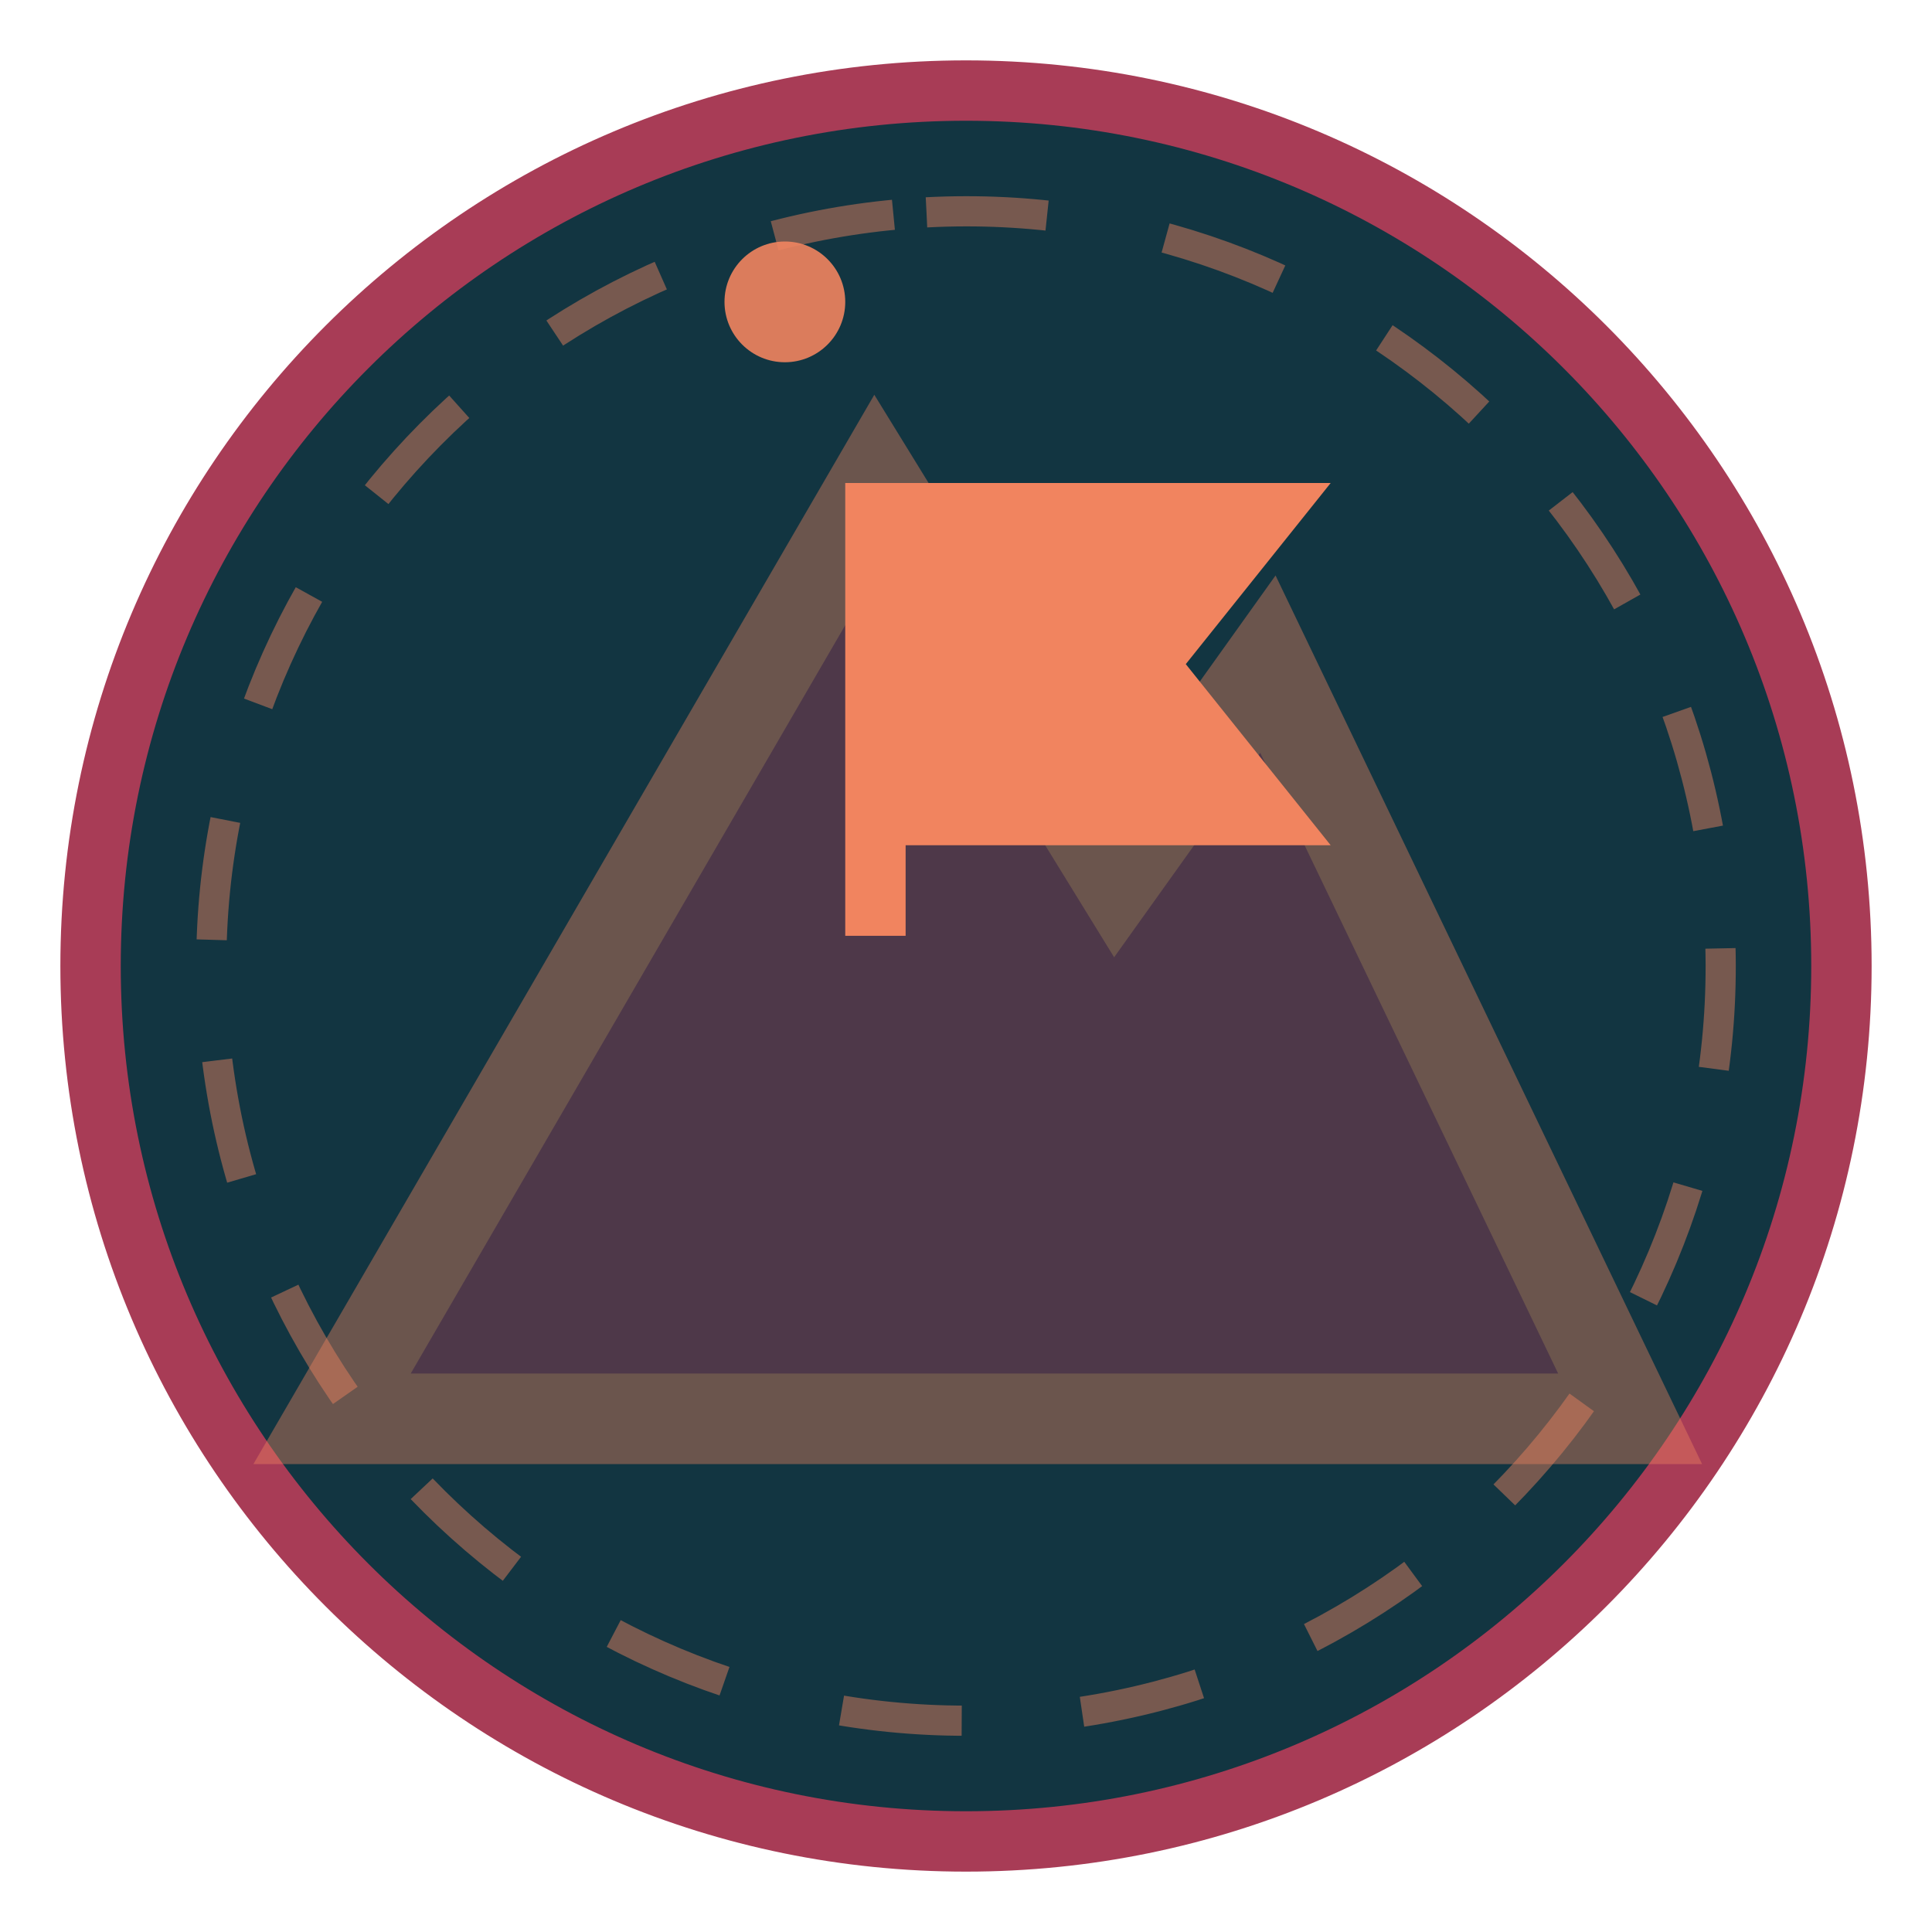
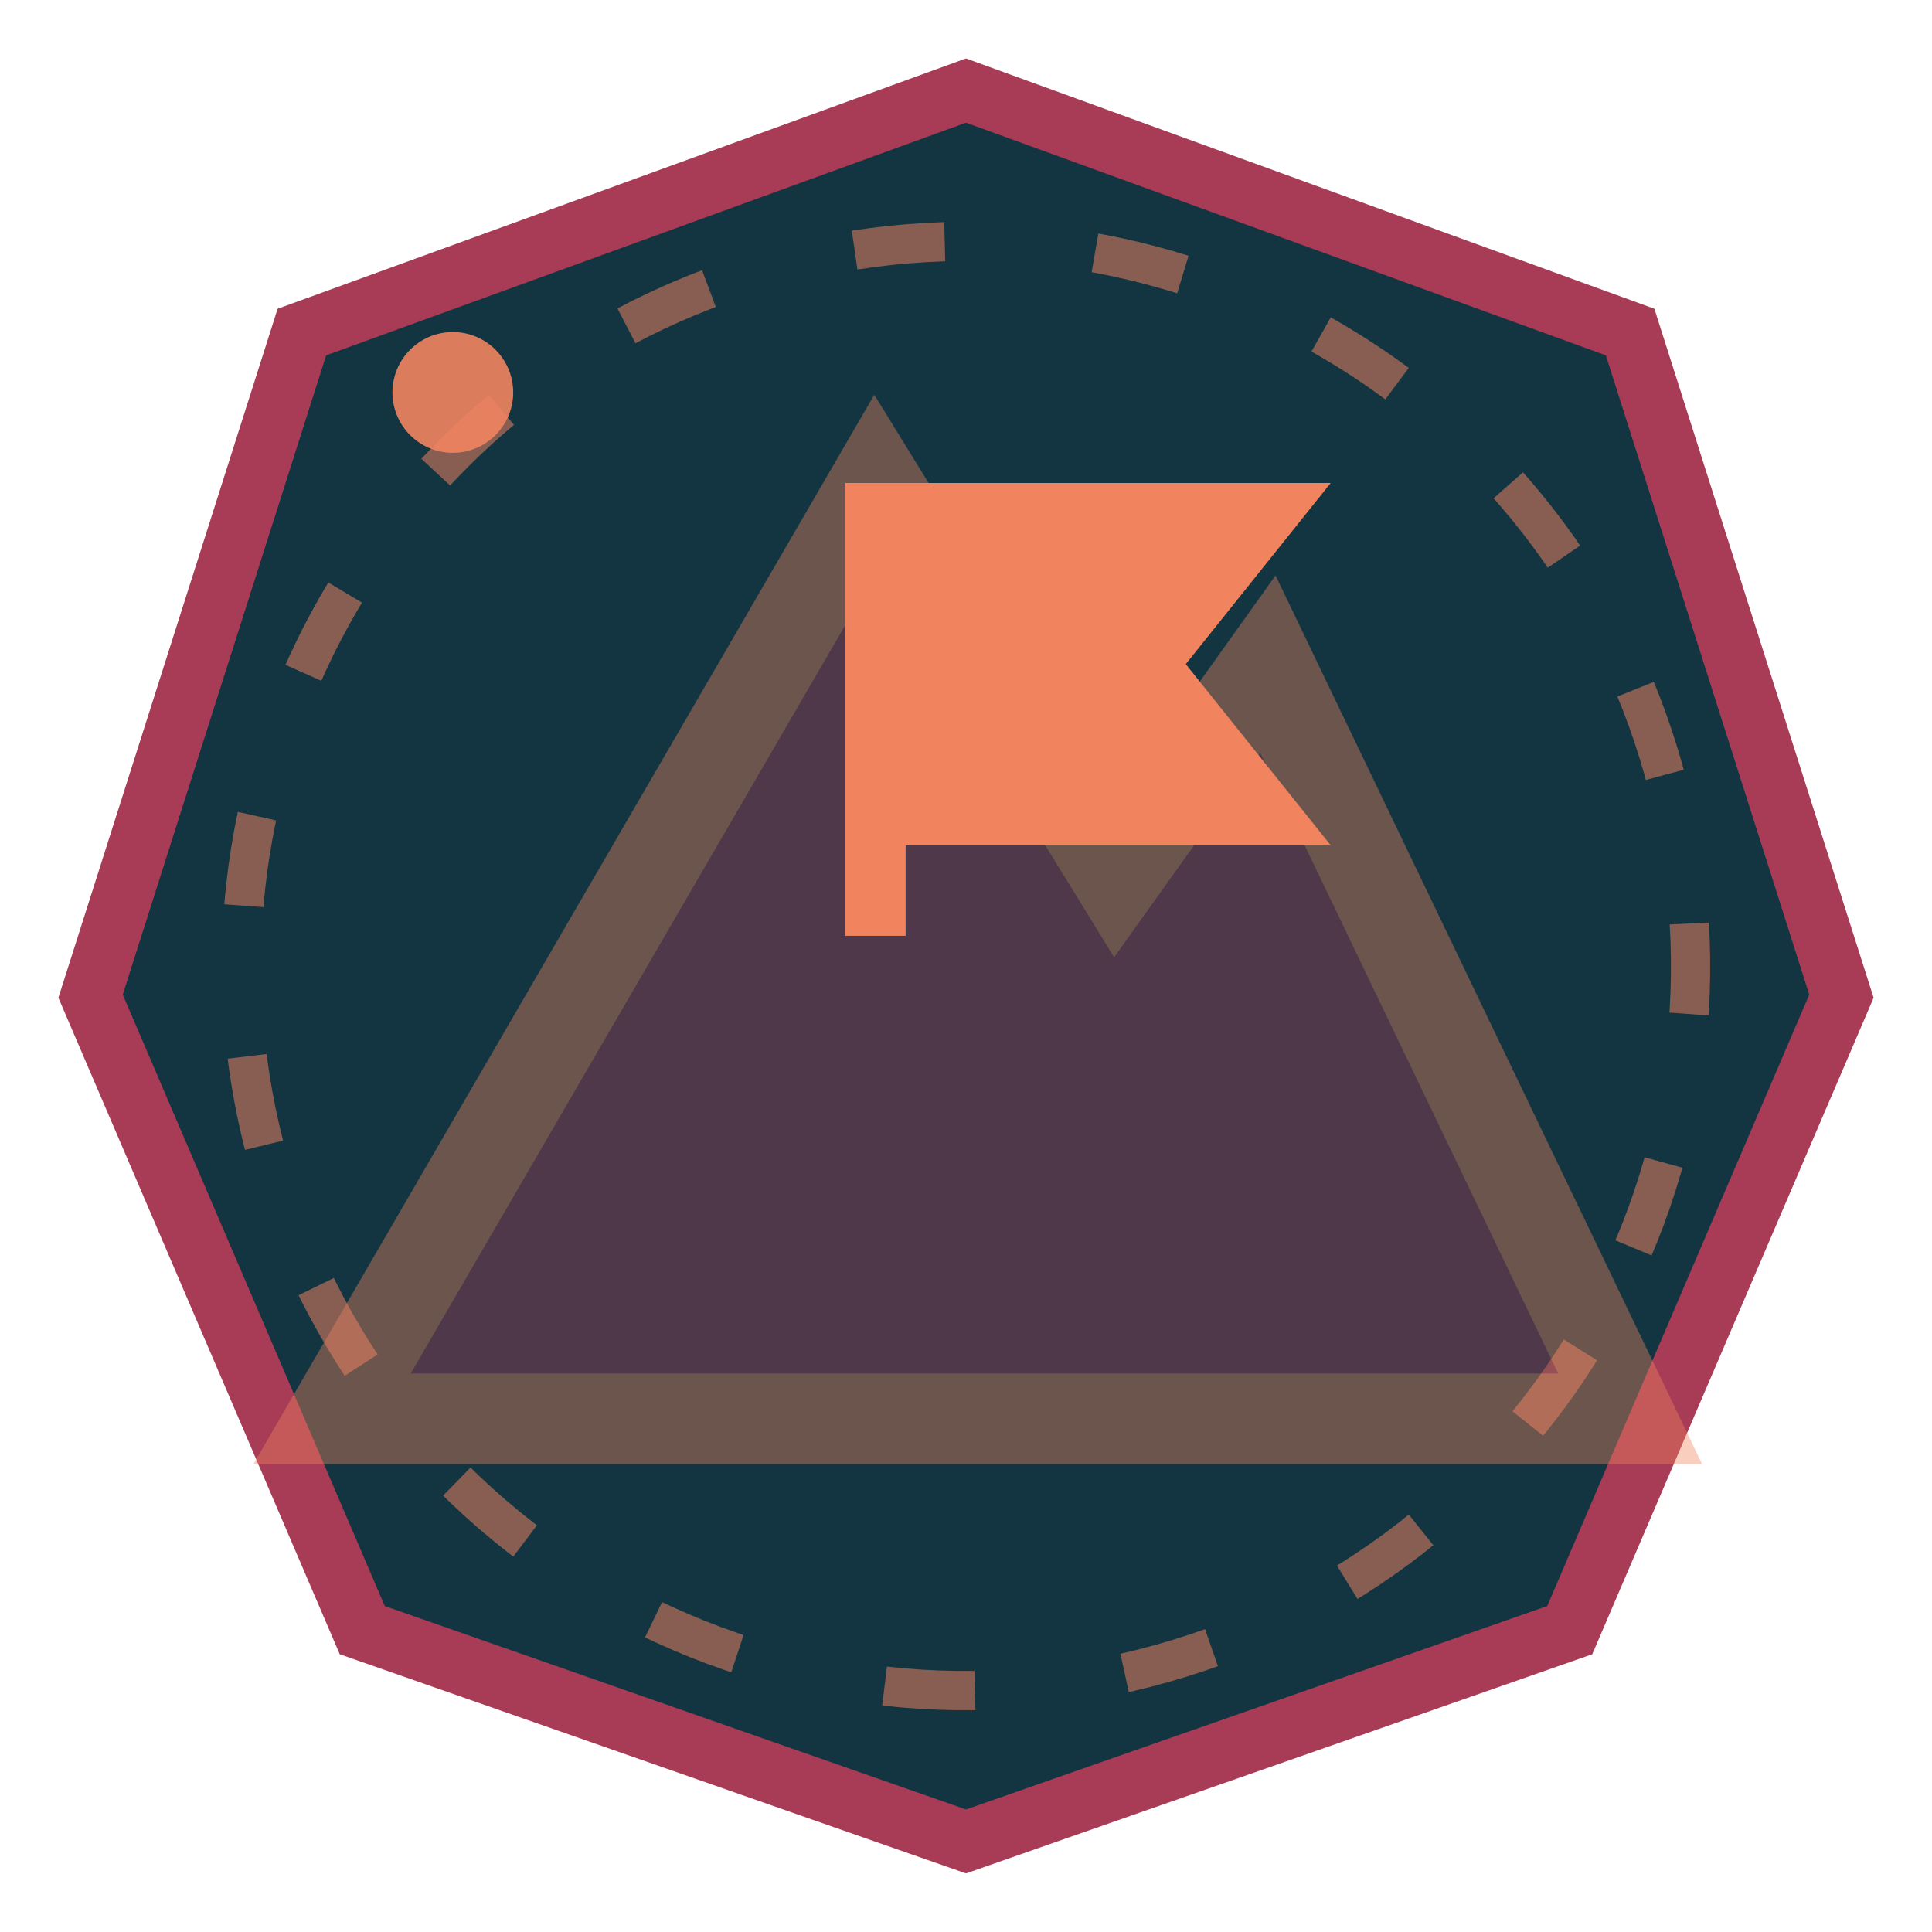
<svg xmlns="http://www.w3.org/2000/svg" viewBox="0 0 64 64">
  <defs>
-     <linearGradient id="badge-21" x1="8" y1="8" x2="56" y2="56">
+     <linearGradient id="badge-16" x1="8" y1="8" x2="56" y2="56">
      <stop stop-color="#123541" />
      <stop offset="1" stop-color="#061923" />
    </linearGradient>
  </defs>
-   <circle cx="32" cy="32" r="29" fill="url(#badge-21)" stroke="#a83c56" stroke-width="2" />
-   <circle cx="32" cy="32" r="25" fill="none" stroke="#f1845f" stroke-width="1" opacity=".45" stroke-dasharray="4 4" transform="rotate(267 32 32)" />
+   <path d="M32 3 54 11l7 22-9 21-20 7-20-7-9-21 7-22L32 3Z" fill="url(#badge-16)" stroke="#a83c56" stroke-width="2" />
+   <circle cx="32" cy="32" r="24" fill="none" stroke="#f1845f" stroke-width="1.3" opacity=".52" stroke-dasharray="3 5" transform="rotate(32 32 32)" />
  <path d="m11 47 18-31 8 13 5-7 12 25H11Z" fill="#a83c56" opacity=".4" stroke="#f1845f" stroke-width="3" />
  <path d="M29 16v15m0-14h13l-4 5 4 5H29" fill="#f1845f" stroke="#f1845f" stroke-width="2" />
-   <circle cx="26" cy="10" r="2" fill="#f1845f" opacity=".9" />
+   <circle cx="15" cy="13" r="2" fill="#f1845f" opacity=".9" />
</svg>
